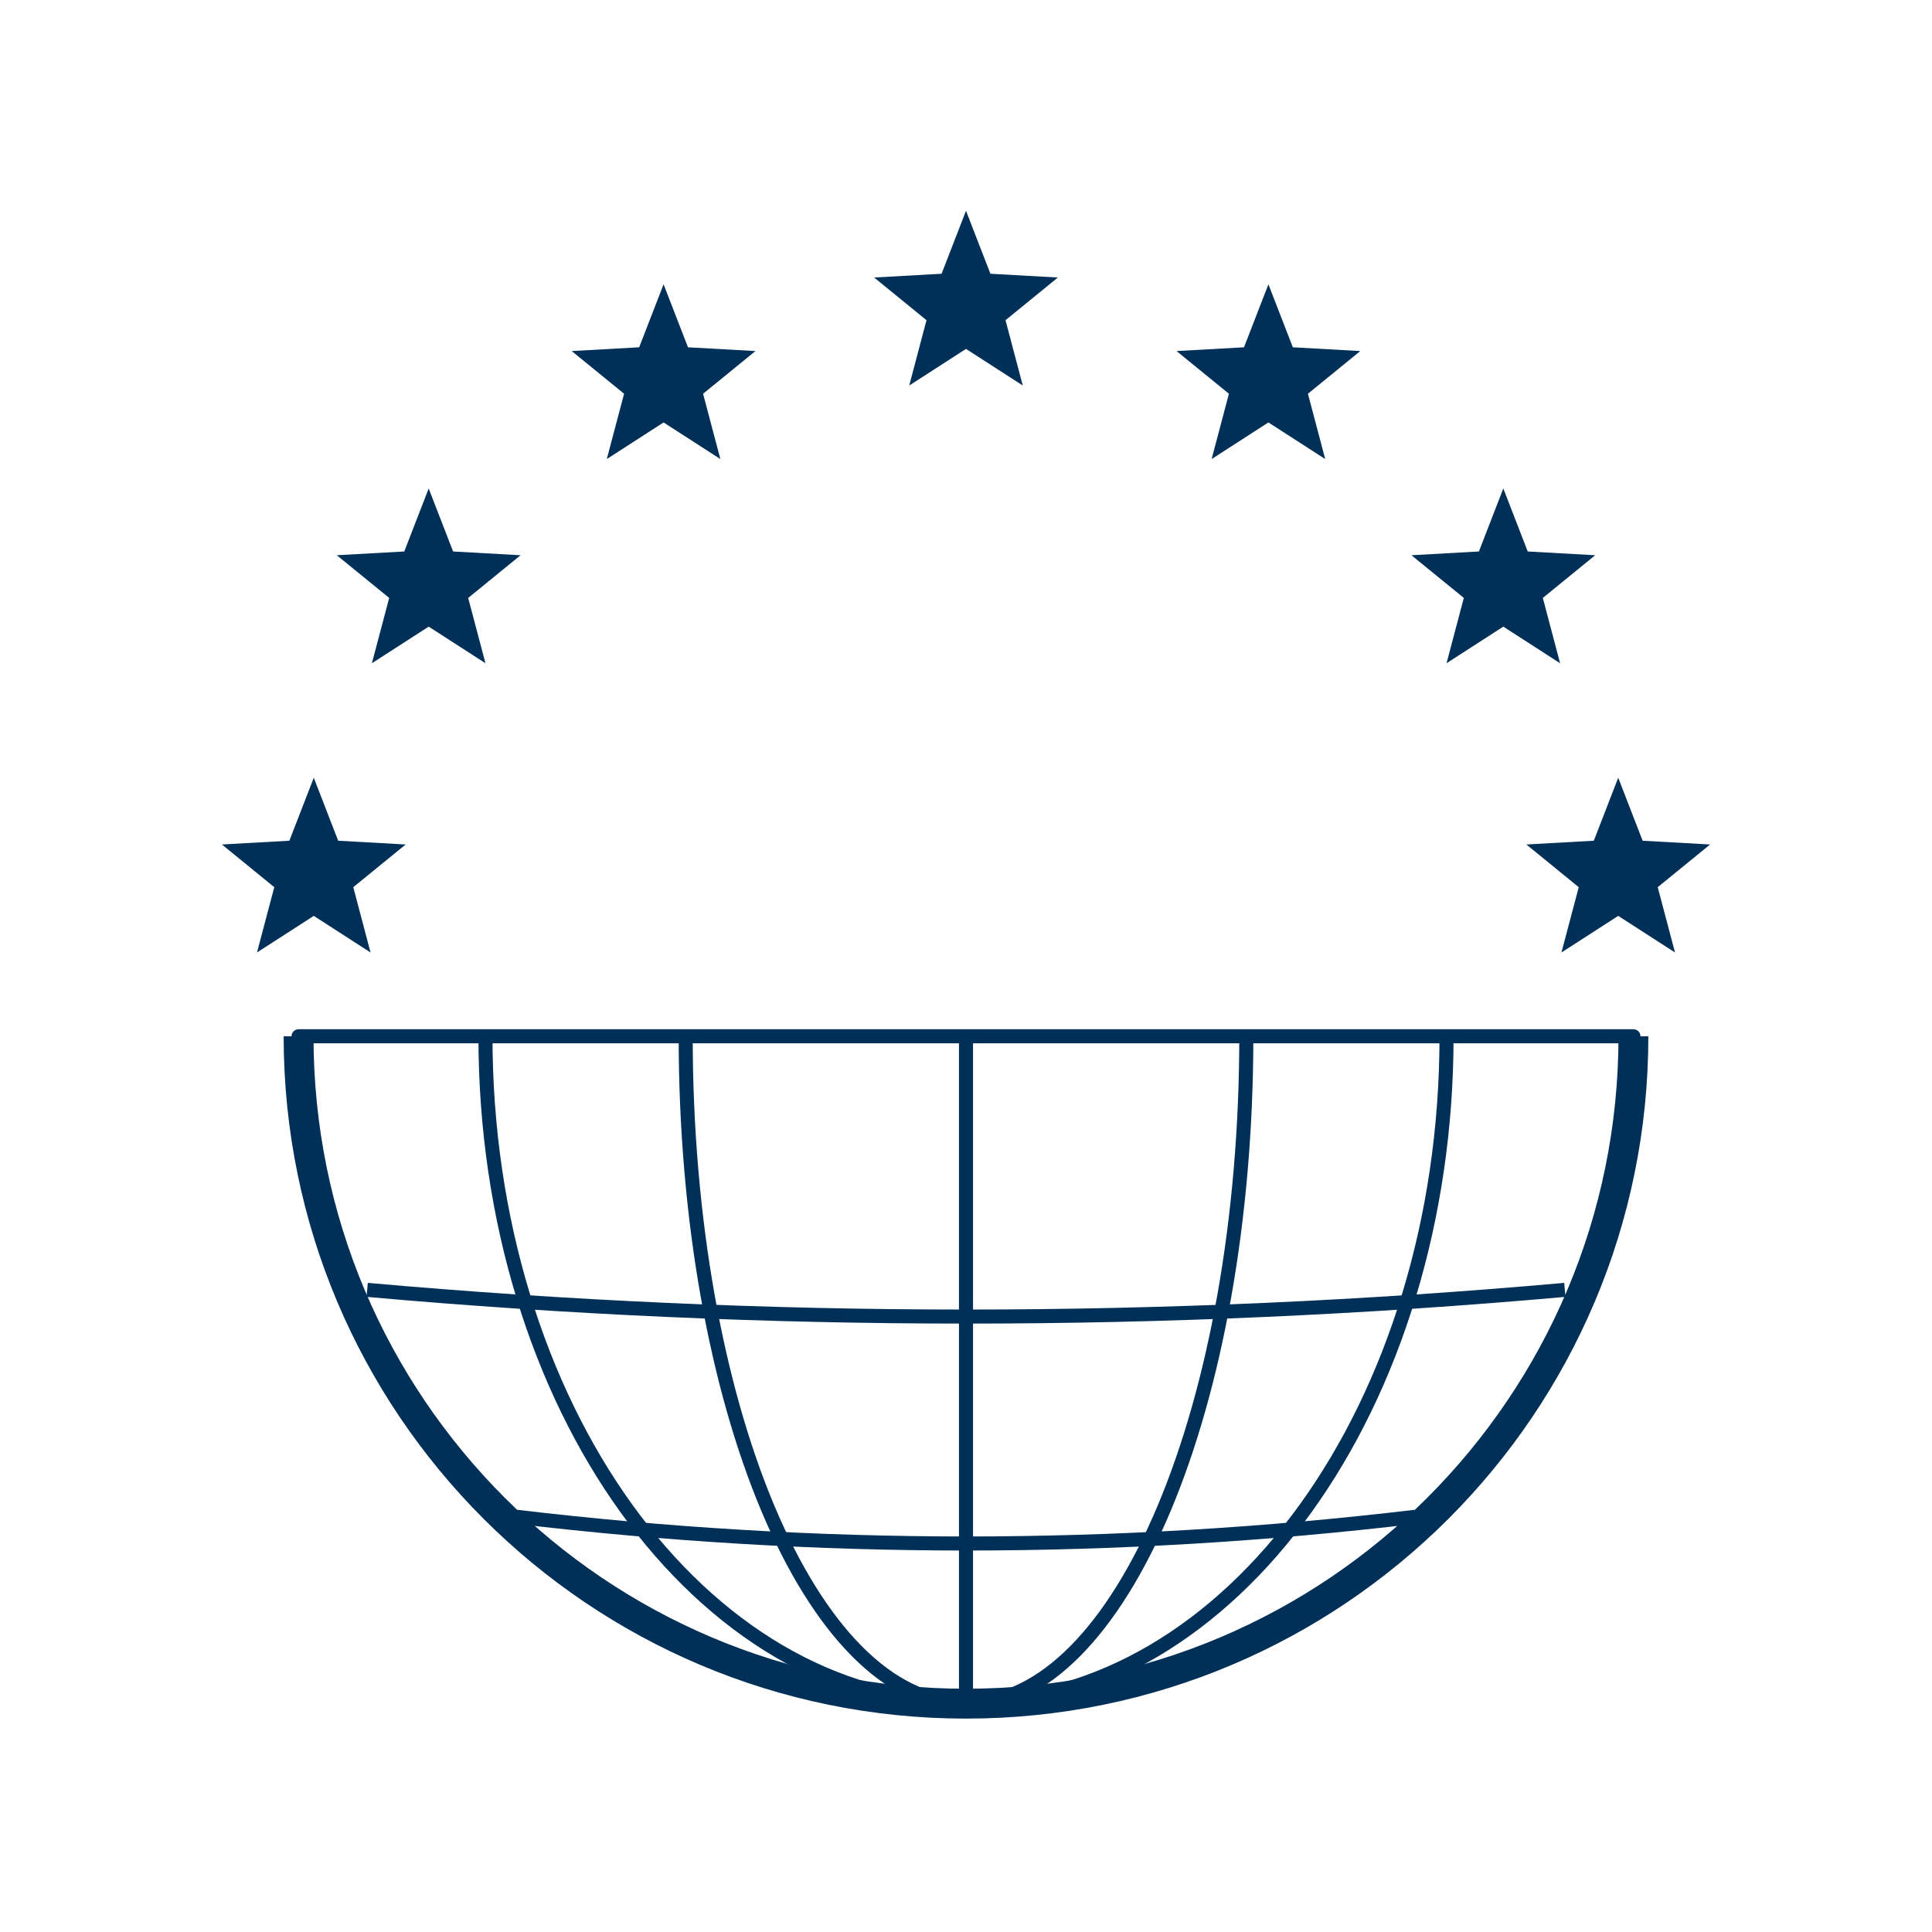
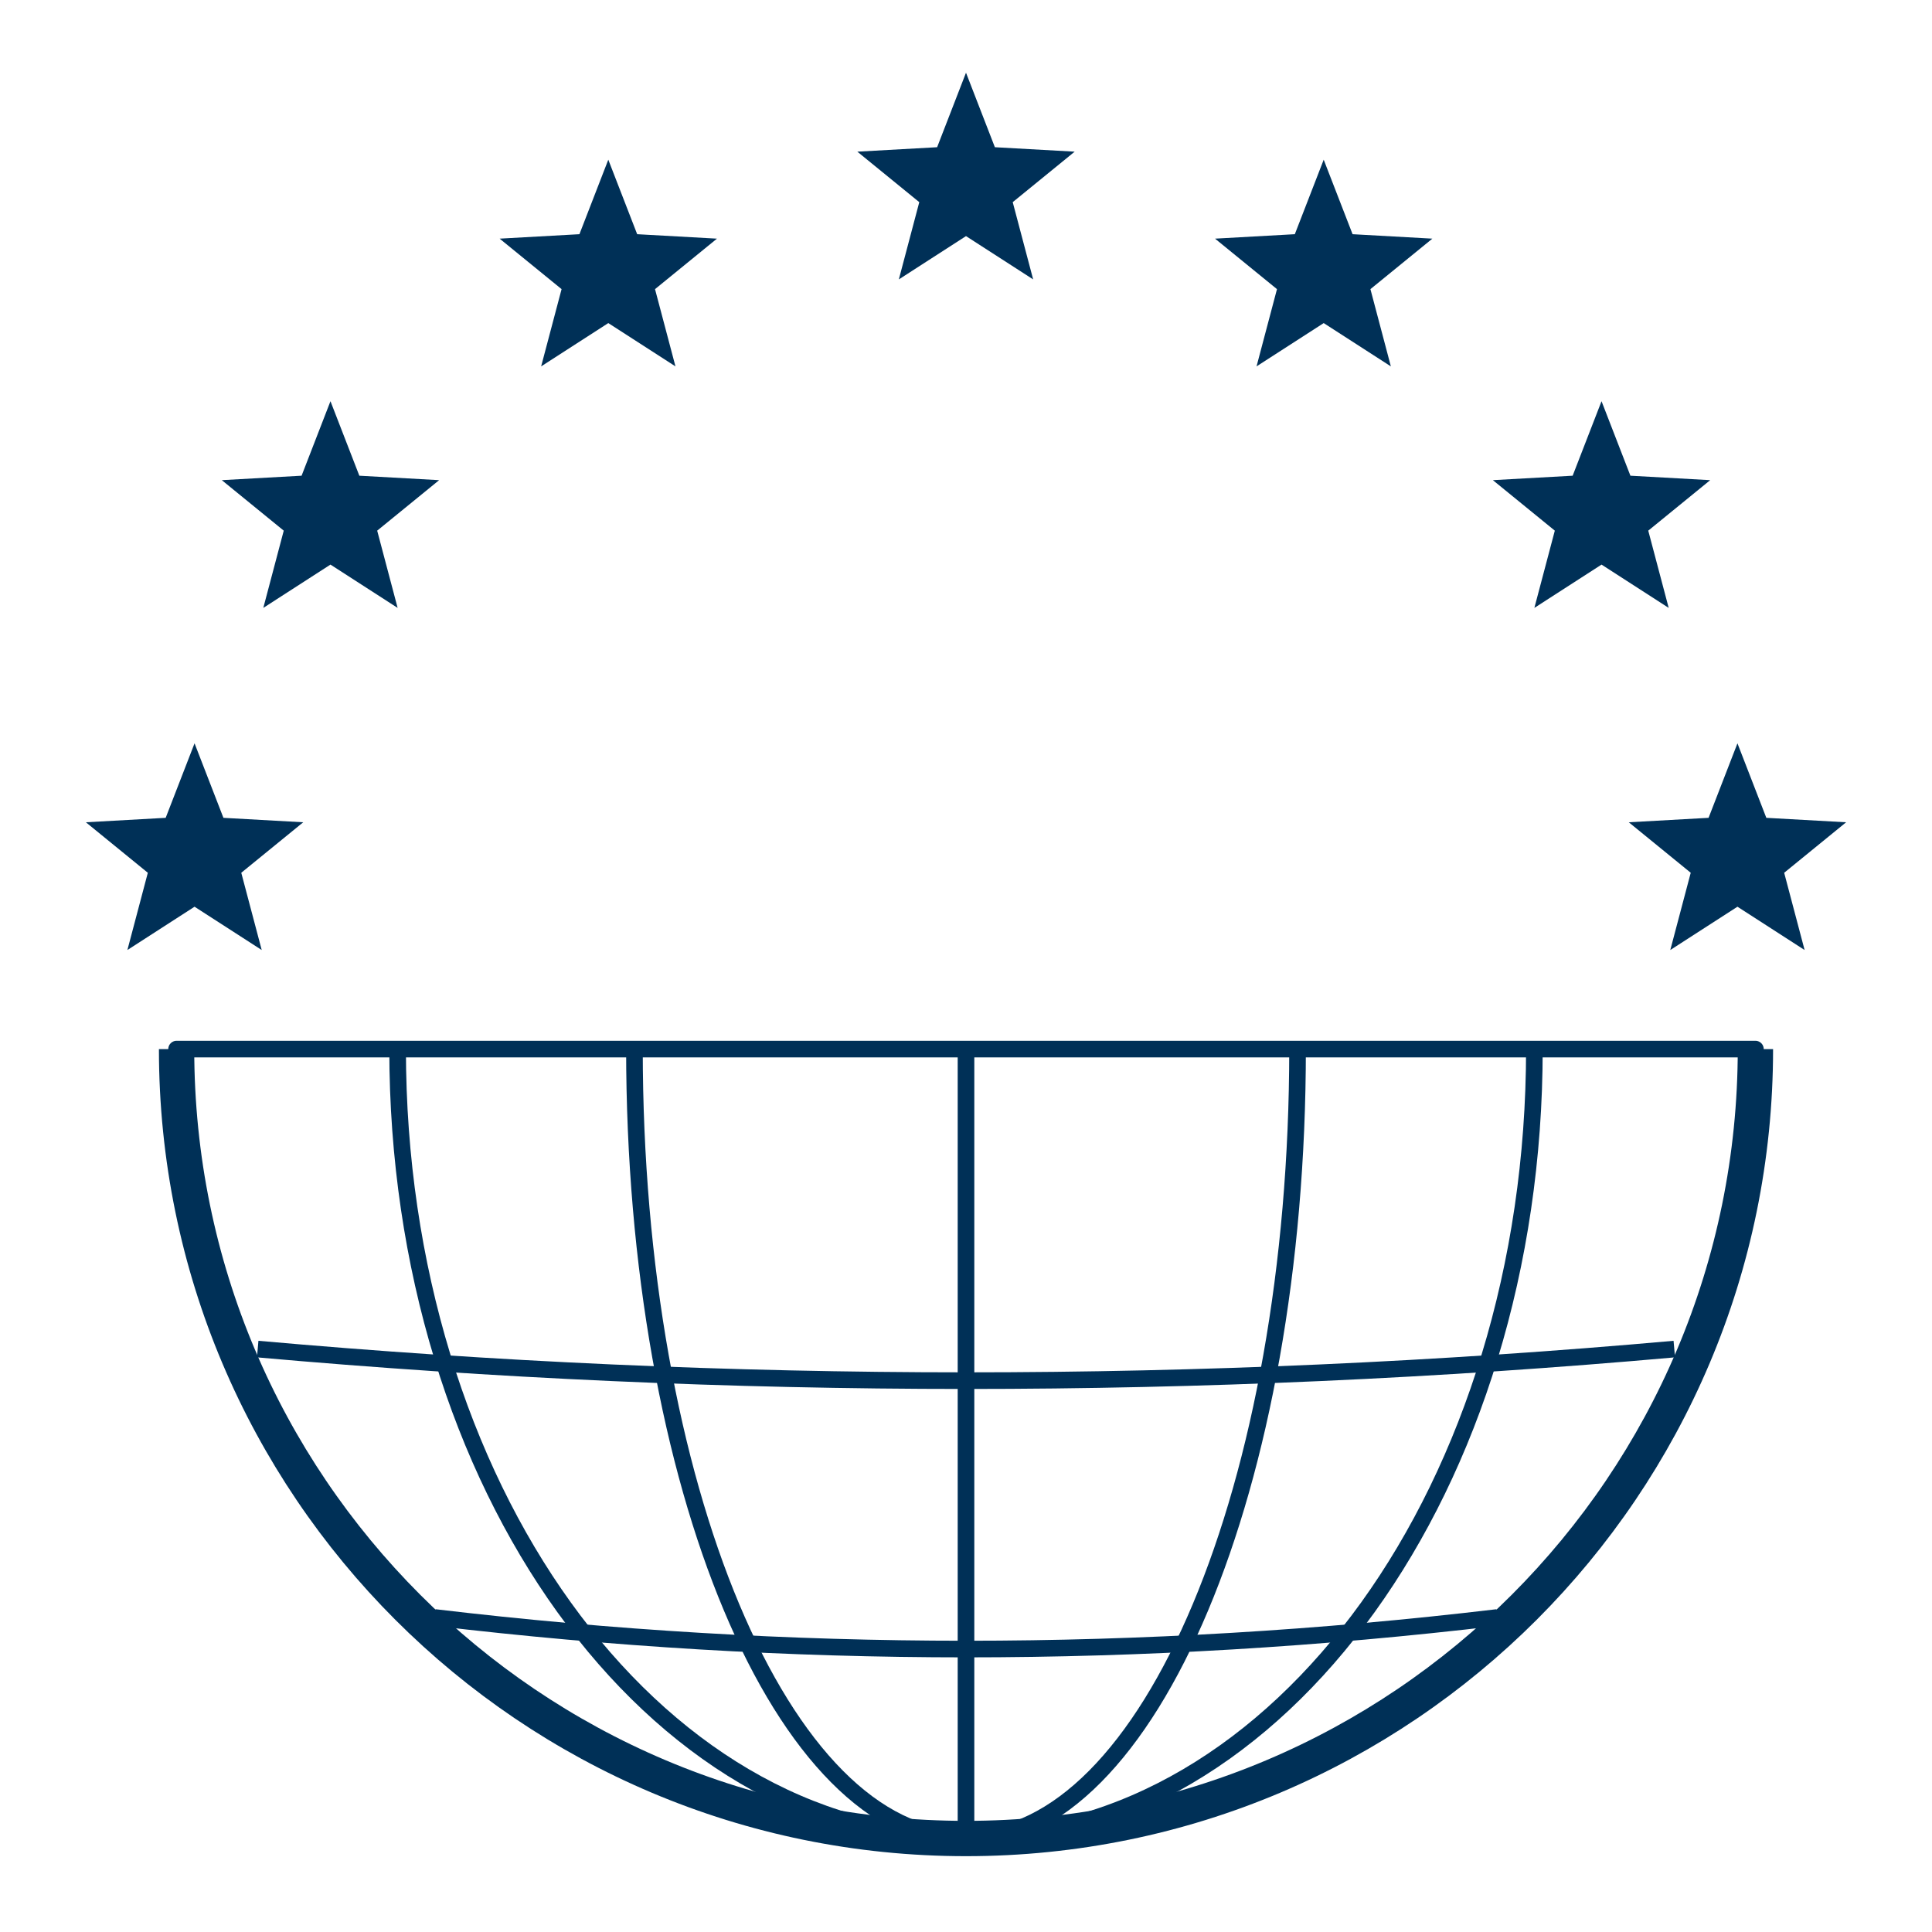
- <svg xmlns="http://www.w3.org/2000/svg" width="512" height="512" viewBox="0 0 220 220" role="img" aria-labelledby="title">
+ <svg xmlns="http://www.w3.org/2000/svg" width="512" height="512" viewBox="17 17 186 186" role="img" aria-labelledby="title">
  <defs>
    <clipPath id="alternate-lower-half">
      <rect id="alternate-globe-clip" x="0" y="118" width="220" height="102" />
    </clipPath>
  </defs>
  <g id="alternate-globe" data-animation-part="globe">
    <g id="alternate-globe-window" clip-path="url(#alternate-lower-half)" fill="none" stroke="#003057">
      <g id="alternate-globe-motion">
        <circle id="alternate-globe-outline" cx="110" cy="118" r="76" stroke-width="3.4" />
        <g id="alternate-grid" stroke-width="1.6" style="">
          <ellipse id="alternate-longitude-one" cx="110" cy="118" rx="31.920" ry="76" />
          <ellipse id="alternate-longitude-two" cx="110" cy="118" rx="54.720" ry="76" />
          <line id="alternate-meridian" x1="110" y1="118" x2="110" y2="194" />
          <path id="alternate-latitude-one" d="M 41.810 146.880 Q 110 152.960 178.190 146.880" />
          <path id="alternate-latitude-two" d="M 58.840 172.720 Q 110 178.800 161.160 172.720" />
        </g>
      </g>
    </g>
    <line id="alternate-horizon" x1="34" y1="118" x2="186" y2="118" stroke="#003057" stroke-linecap="round" stroke-width="1.6" style="" />
  </g>
  <g id="alternate-stars" data-animation-part="stars" fill="#003057">
    <g data-star-index="0" data-animation-part="star" transform="translate(35.730 99.562)" style="">
      <path d="M 0.000 -11.000 L 2.780 -3.827 L 10.462 -3.399 L 4.498 1.462 L 6.466 8.899 L 0.000 4.730 L -6.466 8.899 L -4.498 1.462 L -10.462 -3.399 L -2.780 -3.827 Z" />
    </g>
    <g data-star-index="1" data-animation-part="star" transform="translate(48.815 66.625)" style="">
      <path d="M 0.000 -11.000 L 2.780 -3.827 L 10.462 -3.399 L 4.498 1.462 L 6.466 8.899 L 0.000 4.730 L -6.466 8.899 L -4.498 1.462 L -10.462 -3.399 L -2.780 -3.827 Z" />
    </g>
    <g data-star-index="2" data-animation-part="star" transform="translate(75.563 43.374)" style="">
      <path d="M 0.000 -11.000 L 2.780 -3.827 L 10.462 -3.399 L 4.498 1.462 L 6.466 8.899 L 0.000 4.730 L -6.466 8.899 L -4.498 1.462 L -10.462 -3.399 L -2.780 -3.827 Z" />
    </g>
    <g data-star-index="3" data-animation-part="star" transform="translate(110.000 35.000)" style="">
      <path d="M 0.000 -11.000 L 2.780 -3.827 L 10.462 -3.399 L 4.498 1.462 L 6.466 8.899 L 0.000 4.730 L -6.466 8.899 L -4.498 1.462 L -10.462 -3.399 L -2.780 -3.827 Z" />
    </g>
    <g data-star-index="4" data-animation-part="star" transform="translate(144.437 43.374)" style="">
      <path d="M 0.000 -11.000 L 2.780 -3.827 L 10.462 -3.399 L 4.498 1.462 L 6.466 8.899 L 0.000 4.730 L -6.466 8.899 L -4.498 1.462 L -10.462 -3.399 L -2.780 -3.827 Z" />
    </g>
    <g data-star-index="5" data-animation-part="star" transform="translate(171.185 66.625)" style="">
      <path d="M 0.000 -11.000 L 2.780 -3.827 L 10.462 -3.399 L 4.498 1.462 L 6.466 8.899 L 0.000 4.730 L -6.466 8.899 L -4.498 1.462 L -10.462 -3.399 L -2.780 -3.827 Z" />
    </g>
    <g data-star-index="6" data-animation-part="star" transform="translate(184.270 99.562)" style="">
      <path d="M 0.000 -11.000 L 2.780 -3.827 L 10.462 -3.399 L 4.498 1.462 L 6.466 8.899 L 0.000 4.730 L -6.466 8.899 L -4.498 1.462 L -10.462 -3.399 L -2.780 -3.827 Z" />
    </g>
  </g>
</svg>
